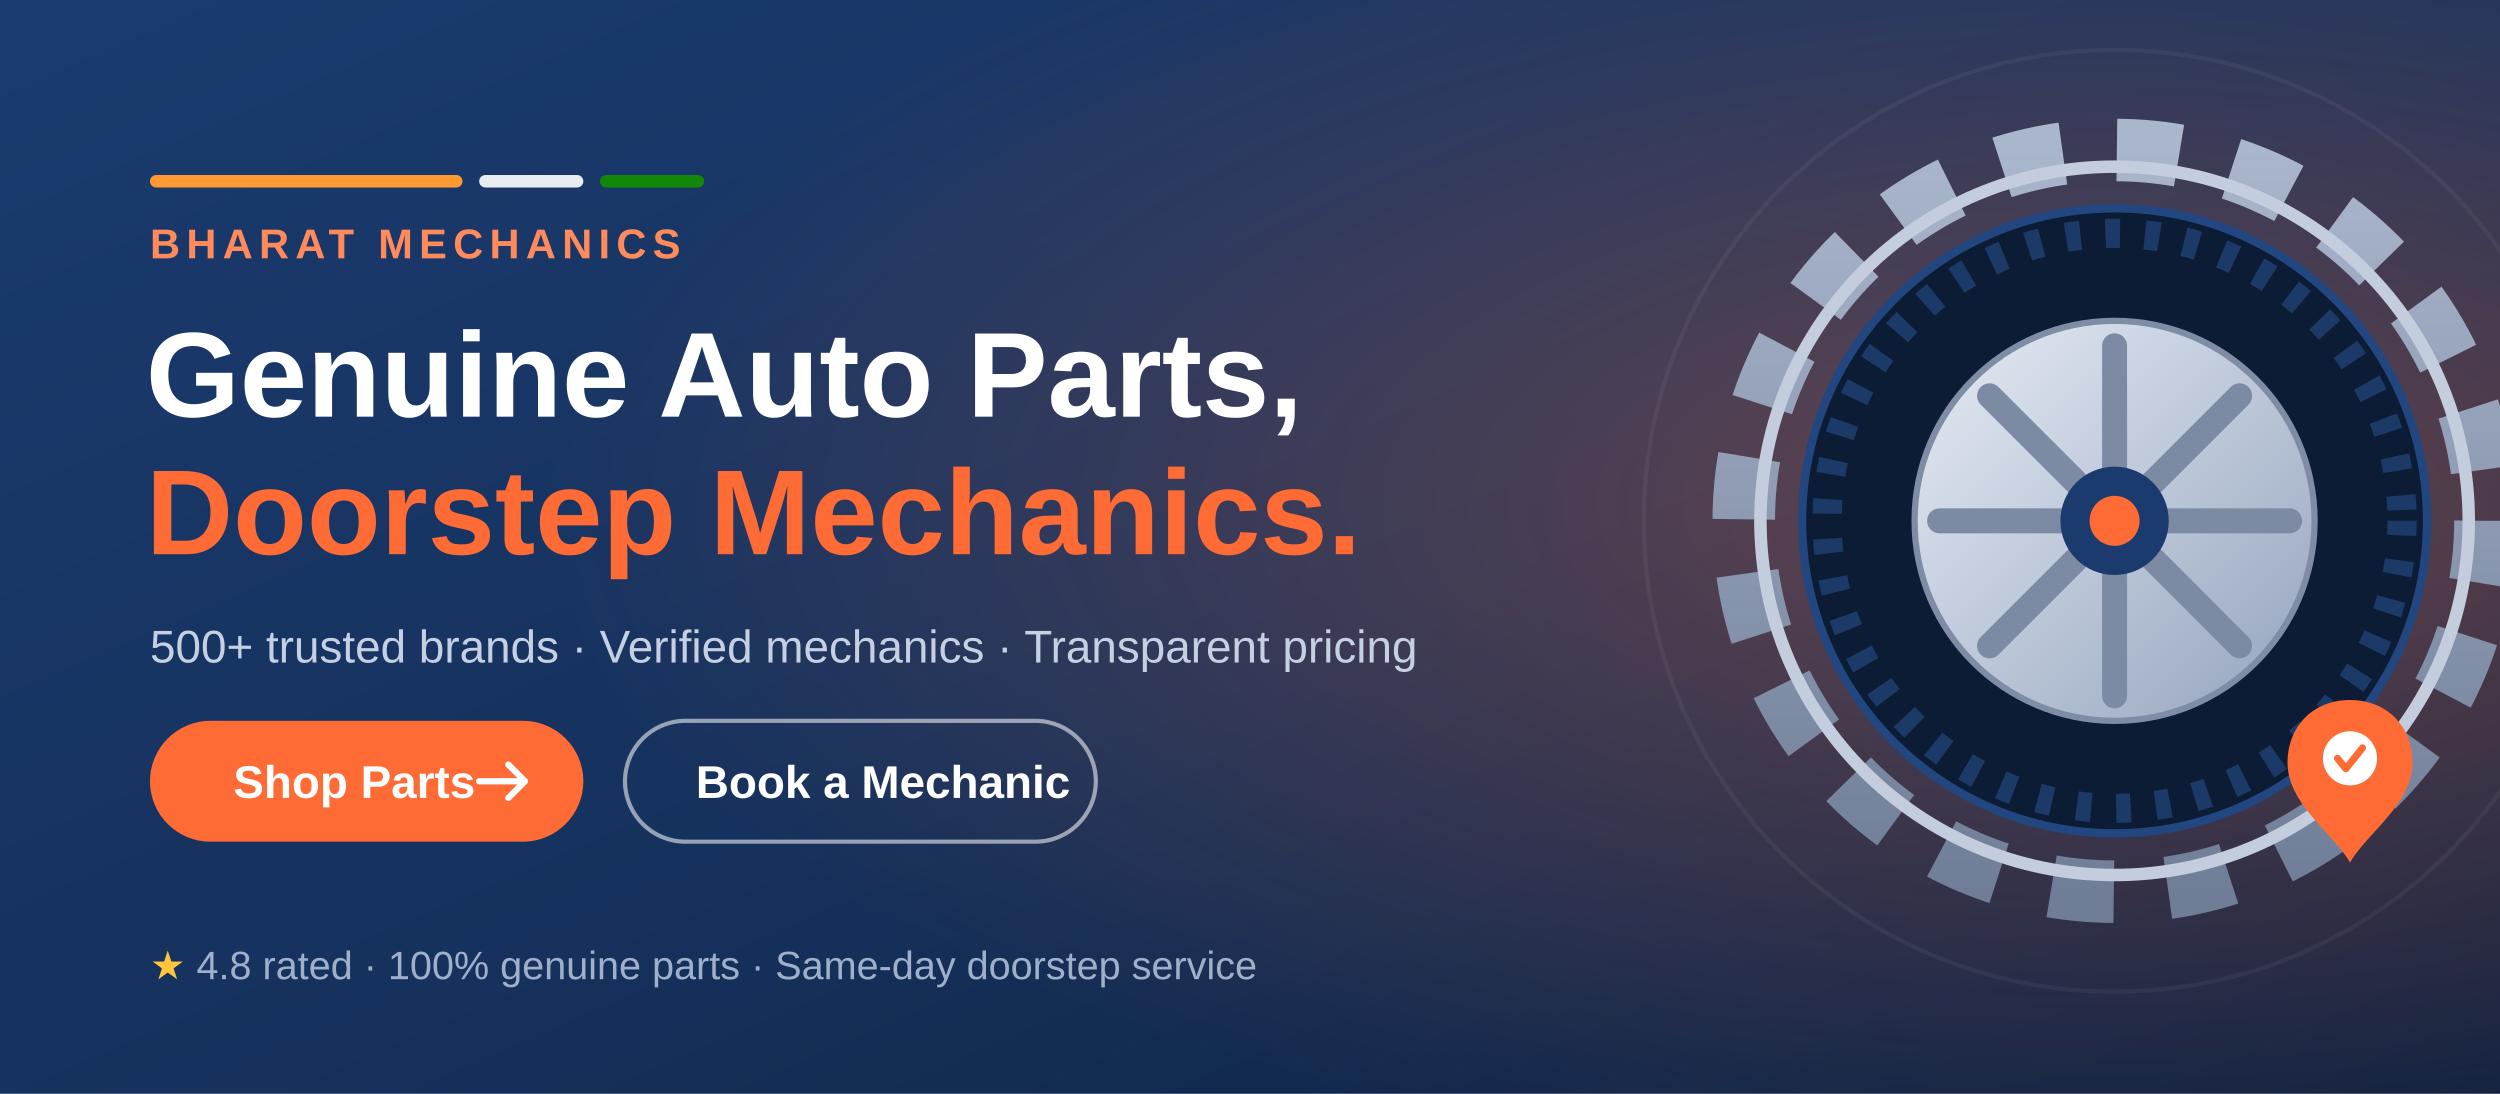
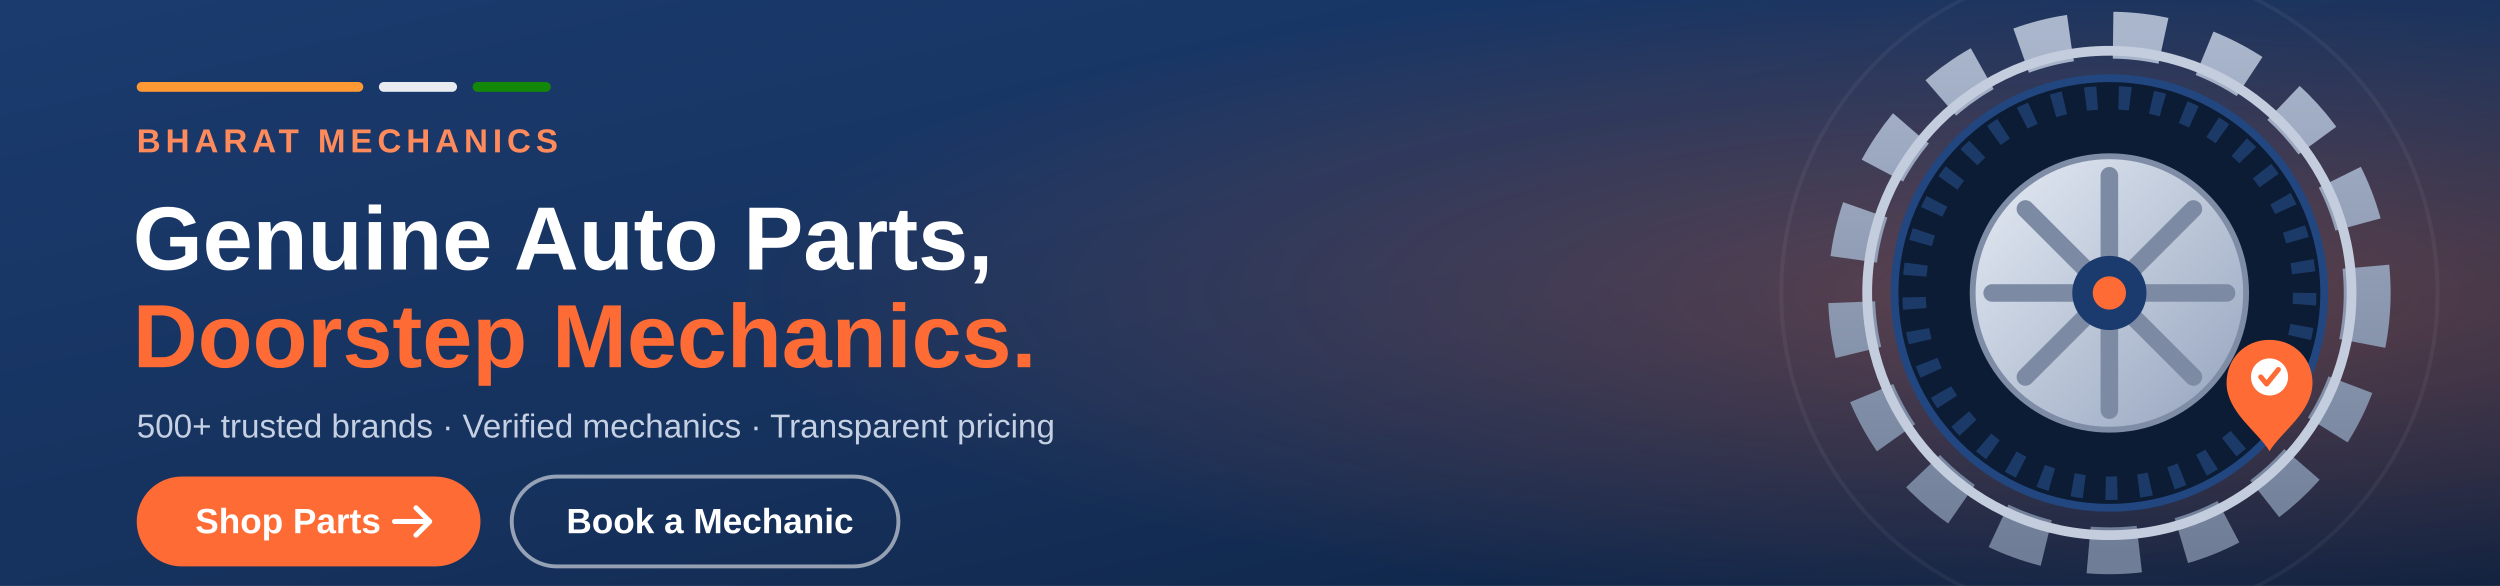
- <svg xmlns="http://www.w3.org/2000/svg" viewBox="0 0 1200 525" width="1200" height="525" role="img" aria-label="Bharat Mechanics — genuine auto parts and doorstep mechanic service">
+ <svg xmlns="http://www.w3.org/2000/svg" viewBox="0 0 1280 300" width="1280" height="300" role="img" aria-label="Bharat Mechanics — genuine auto parts and doorstep mechanic service">
  <defs>
    <linearGradient id="bg" x1="0" y1="0" x2="1" y2="1">
      <stop offset="0" stop-color="#1B3B6F" />
      <stop offset="0.55" stop-color="#15315c" />
      <stop offset="1" stop-color="#0e2140" />
    </linearGradient>
-     <radialGradient id="glow" cx="0.84" cy="0.46" r="0.62">
-       <stop offset="0" stop-color="#FF6B35" stop-opacity="0.34" />
+     <radialGradient id="glow" cx="0.84" cy="0.5" r="0.55">
+       <stop offset="0" stop-color="#FF6B35" stop-opacity="0.32" />
      <stop offset="1" stop-color="#FF6B35" stop-opacity="0" />
    </radialGradient>
    <linearGradient id="rim" x1="0" y1="0" x2="1" y2="1">
      <stop offset="0" stop-color="#e6ecf5" />
      <stop offset="1" stop-color="#94a3bd" />
    </linearGradient>
    <linearGradient id="steel" x1="0" y1="0" x2="0" y2="1">
      <stop offset="0" stop-color="#aab6cc" />
      <stop offset="1" stop-color="#6f7d97" />
    </linearGradient>
  </defs>
-   <rect width="1200" height="525" fill="url(#bg)" />
-   <rect width="1200" height="525" fill="url(#glow)" />
-   <circle cx="1015" cy="250" r="226" fill="none" stroke="#ffffff" stroke-opacity="0.05" stroke-width="2" />
-   <g transform="translate(1015,250)">
-     <circle r="178" fill="none" stroke="url(#steel)" stroke-width="30" stroke-dasharray="30 26" />
-     <circle r="170" fill="none" stroke="#c3cddd" stroke-width="6" />
-     <circle r="150" fill="#0b1c34" />
-     <circle r="150" fill="none" stroke="#22467f" stroke-width="4" />
-     <circle r="138" fill="none" stroke="#1c3a68" stroke-width="14" stroke-dasharray="7 12" />
-     <circle r="96" fill="url(#rim)" />
-     <circle r="96" fill="none" stroke="#7f8ca6" stroke-width="3" />
-     <g stroke="#7d8aa3" stroke-width="12" stroke-linecap="round">
-       <line x1="0" y1="-22" x2="0" y2="-84" />
-       <line x1="0" y1="22" x2="0" y2="84" />
-       <line x1="-22" y1="0" x2="-84" y2="0" />
-       <line x1="22" y1="0" x2="84" y2="0" />
-       <line x1="-15" y1="-15" x2="-60" y2="-60" />
-       <line x1="15" y1="15" x2="60" y2="60" />
-       <line x1="15" y1="-15" x2="60" y2="-60" />
-       <line x1="-15" y1="15" x2="-60" y2="60" />
+   <rect width="1280" height="300" fill="url(#bg)" />
+   <rect width="1280" height="300" fill="url(#glow)" />
+   <circle cx="1080" cy="150" r="168" fill="none" stroke="#ffffff" stroke-opacity="0.05" stroke-width="2" />
+   <g transform="translate(1080,150)">
+     <circle r="132" fill="none" stroke="url(#steel)" stroke-width="24" stroke-dasharray="26 22" />
+     <circle r="124" fill="none" stroke="#c3cddd" stroke-width="5" />
+     <circle r="110" fill="#0b1c34" />
+     <circle r="110" fill="none" stroke="#22467f" stroke-width="4" />
+     <circle r="100" fill="none" stroke="#1c3a68" stroke-width="12" stroke-dasharray="6 11" />
+     <circle r="70" fill="url(#rim)" />
+     <circle r="70" fill="none" stroke="#7f8ca6" stroke-width="3" />
+     <g stroke="#7d8aa3" stroke-width="9" stroke-linecap="round">
+       <line x1="0" y1="-16" x2="0" y2="-60" />
+       <line x1="0" y1="16" x2="0" y2="60" />
+       <line x1="-16" y1="0" x2="-60" y2="0" />
+       <line x1="16" y1="0" x2="60" y2="0" />
+       <line x1="-11" y1="-11" x2="-43" y2="-43" />
+       <line x1="11" y1="11" x2="43" y2="43" />
+       <line x1="11" y1="-11" x2="43" y2="-43" />
+       <line x1="-11" y1="11" x2="-43" y2="43" />
    </g>
-     <circle r="26" fill="#1B3B6F" />
-     <circle r="12" fill="#FF6B35" />
+     <circle r="19" fill="#1B3B6F" />
+     <circle r="8.5" fill="#FF6B35" />
  </g>
-   <g transform="translate(1128,366)">
-     <path d="M0 -30 C 18 -30 30 -17 30 0 C 30 20 8 34 0 48 C -8 34 -30 20 -30 0 C -30 -17 -18 -30 0 -30 Z" fill="#FF6B35" />
-     <circle cy="-2" r="13" fill="#ffffff" />
-     <path d="M-6 -2 l4 5 l8 -10" fill="none" stroke="#FF6B35" stroke-width="3.4" stroke-linecap="round" stroke-linejoin="round" />
+   <g transform="translate(1162,196)">
+     <path d="M0 -22 C 13 -22 22 -12 22 0 C 22 15 6 25 0 35 C -6 25 -22 15 -22 0 C -22 -12 -13 -22 0 -22 Z" fill="#FF6B35" />
+     <circle cy="-3" r="9.5" fill="#ffffff" />
+     <path d="M-4.5 -3 l3 3.6 l6 -7.4" fill="none" stroke="#FF6B35" stroke-width="2.6" stroke-linecap="round" stroke-linejoin="round" />
  </g>
-   <rect x="72" y="84" width="150" height="6" rx="3" fill="#FF9933" />
-   <rect x="230" y="84" width="50" height="6" rx="3" fill="#ffffff" opacity="0.9" />
-   <rect x="288" y="84" width="50" height="6" rx="3" fill="#138808" />
-   <text x="72" y="124" font-family="Segoe UI, Arial, sans-serif" font-size="20" font-weight="700" letter-spacing="3" fill="#FF8A5B">BHARAT MECHANICS</text>
-   <text x="70" y="200" font-family="Segoe UI, Arial, sans-serif" font-size="58" font-weight="800" fill="#ffffff">Genuine Auto Parts,</text>
-   <text x="70" y="266" font-family="Segoe UI, Arial, sans-serif" font-size="58" font-weight="800" fill="#FF6B35">Doorstep Mechanics.</text>
-   <text x="72" y="318" font-family="Segoe UI, Arial, sans-serif" font-size="22" font-weight="500" fill="#c5d0e3">500+ trusted brands · Verified mechanics · Transparent pricing</text>
-   <g transform="translate(72,346)">
-     <rect width="208" height="58" rx="29" fill="#FF6B35" />
-     <text x="40" y="37" font-family="Segoe UI, Arial, sans-serif" font-size="22" font-weight="700" fill="#ffffff">Shop Parts</text>
-     <path d="M158 29 h22 m0 0 l-8 -8 m8 8 l-8 8" stroke="#ffffff" stroke-width="3" fill="none" stroke-linecap="round" stroke-linejoin="round" />
+   <rect x="70" y="42" width="116" height="5" rx="2.5" fill="#FF9933" />
+   <rect x="194" y="42" width="40" height="5" rx="2.5" fill="#ffffff" opacity="0.9" />
+   <rect x="242" y="42" width="40" height="5" rx="2.5" fill="#138808" />
+   <text x="70" y="78" font-family="Segoe UI, Arial, sans-serif" font-size="17" font-weight="700" letter-spacing="2.5" fill="#FF8A5B">BHARAT MECHANICS</text>
+   <text x="68" y="138" font-family="Segoe UI, Arial, sans-serif" font-size="46" font-weight="800" fill="#ffffff">Genuine Auto Parts,</text>
+   <text x="68" y="188" font-family="Segoe UI, Arial, sans-serif" font-size="46" font-weight="800" fill="#FF6B35">Doorstep Mechanics.</text>
+   <text x="70" y="224" font-family="Segoe UI, Arial, sans-serif" font-size="17" font-weight="500" fill="#c5d0e3">500+ trusted brands · Verified mechanics · Transparent pricing</text>
+   <g transform="translate(70,244)">
+     <rect width="176" height="46" rx="23" fill="#FF6B35" />
+     <text x="30" y="29" font-family="Segoe UI, Arial, sans-serif" font-size="18" font-weight="700" fill="#ffffff">Shop Parts</text>
+     <path d="M132 23 h18 m0 0 l-7 -7 m7 7 l-7 7" stroke="#ffffff" stroke-width="2.6" fill="none" stroke-linecap="round" stroke-linejoin="round" />
  </g>
-   <g transform="translate(300,346)">
-     <rect width="226" height="58" rx="29" fill="none" stroke="#ffffff" stroke-opacity="0.55" stroke-width="2" />
-     <text x="34" y="37" font-family="Segoe UI, Arial, sans-serif" font-size="22" font-weight="700" fill="#ffffff">Book a Mechanic</text>
+   <g transform="translate(262,244)">
+     <rect width="198" height="46" rx="23" fill="none" stroke="#ffffff" stroke-opacity="0.55" stroke-width="2" />
+     <text x="28" y="29" font-family="Segoe UI, Arial, sans-serif" font-size="18" font-weight="700" fill="#ffffff">Book a Mechanic</text>
  </g>
-   <text x="72" y="470" font-family="Segoe UI, Arial, sans-serif" font-size="19" font-weight="500" fill="#9fb0cb">
-     <tspan fill="#FFC53D">★</tspan> 4.8 rated  ·  100% genuine parts  ·  Same-day doorstep service</text>
</svg>
